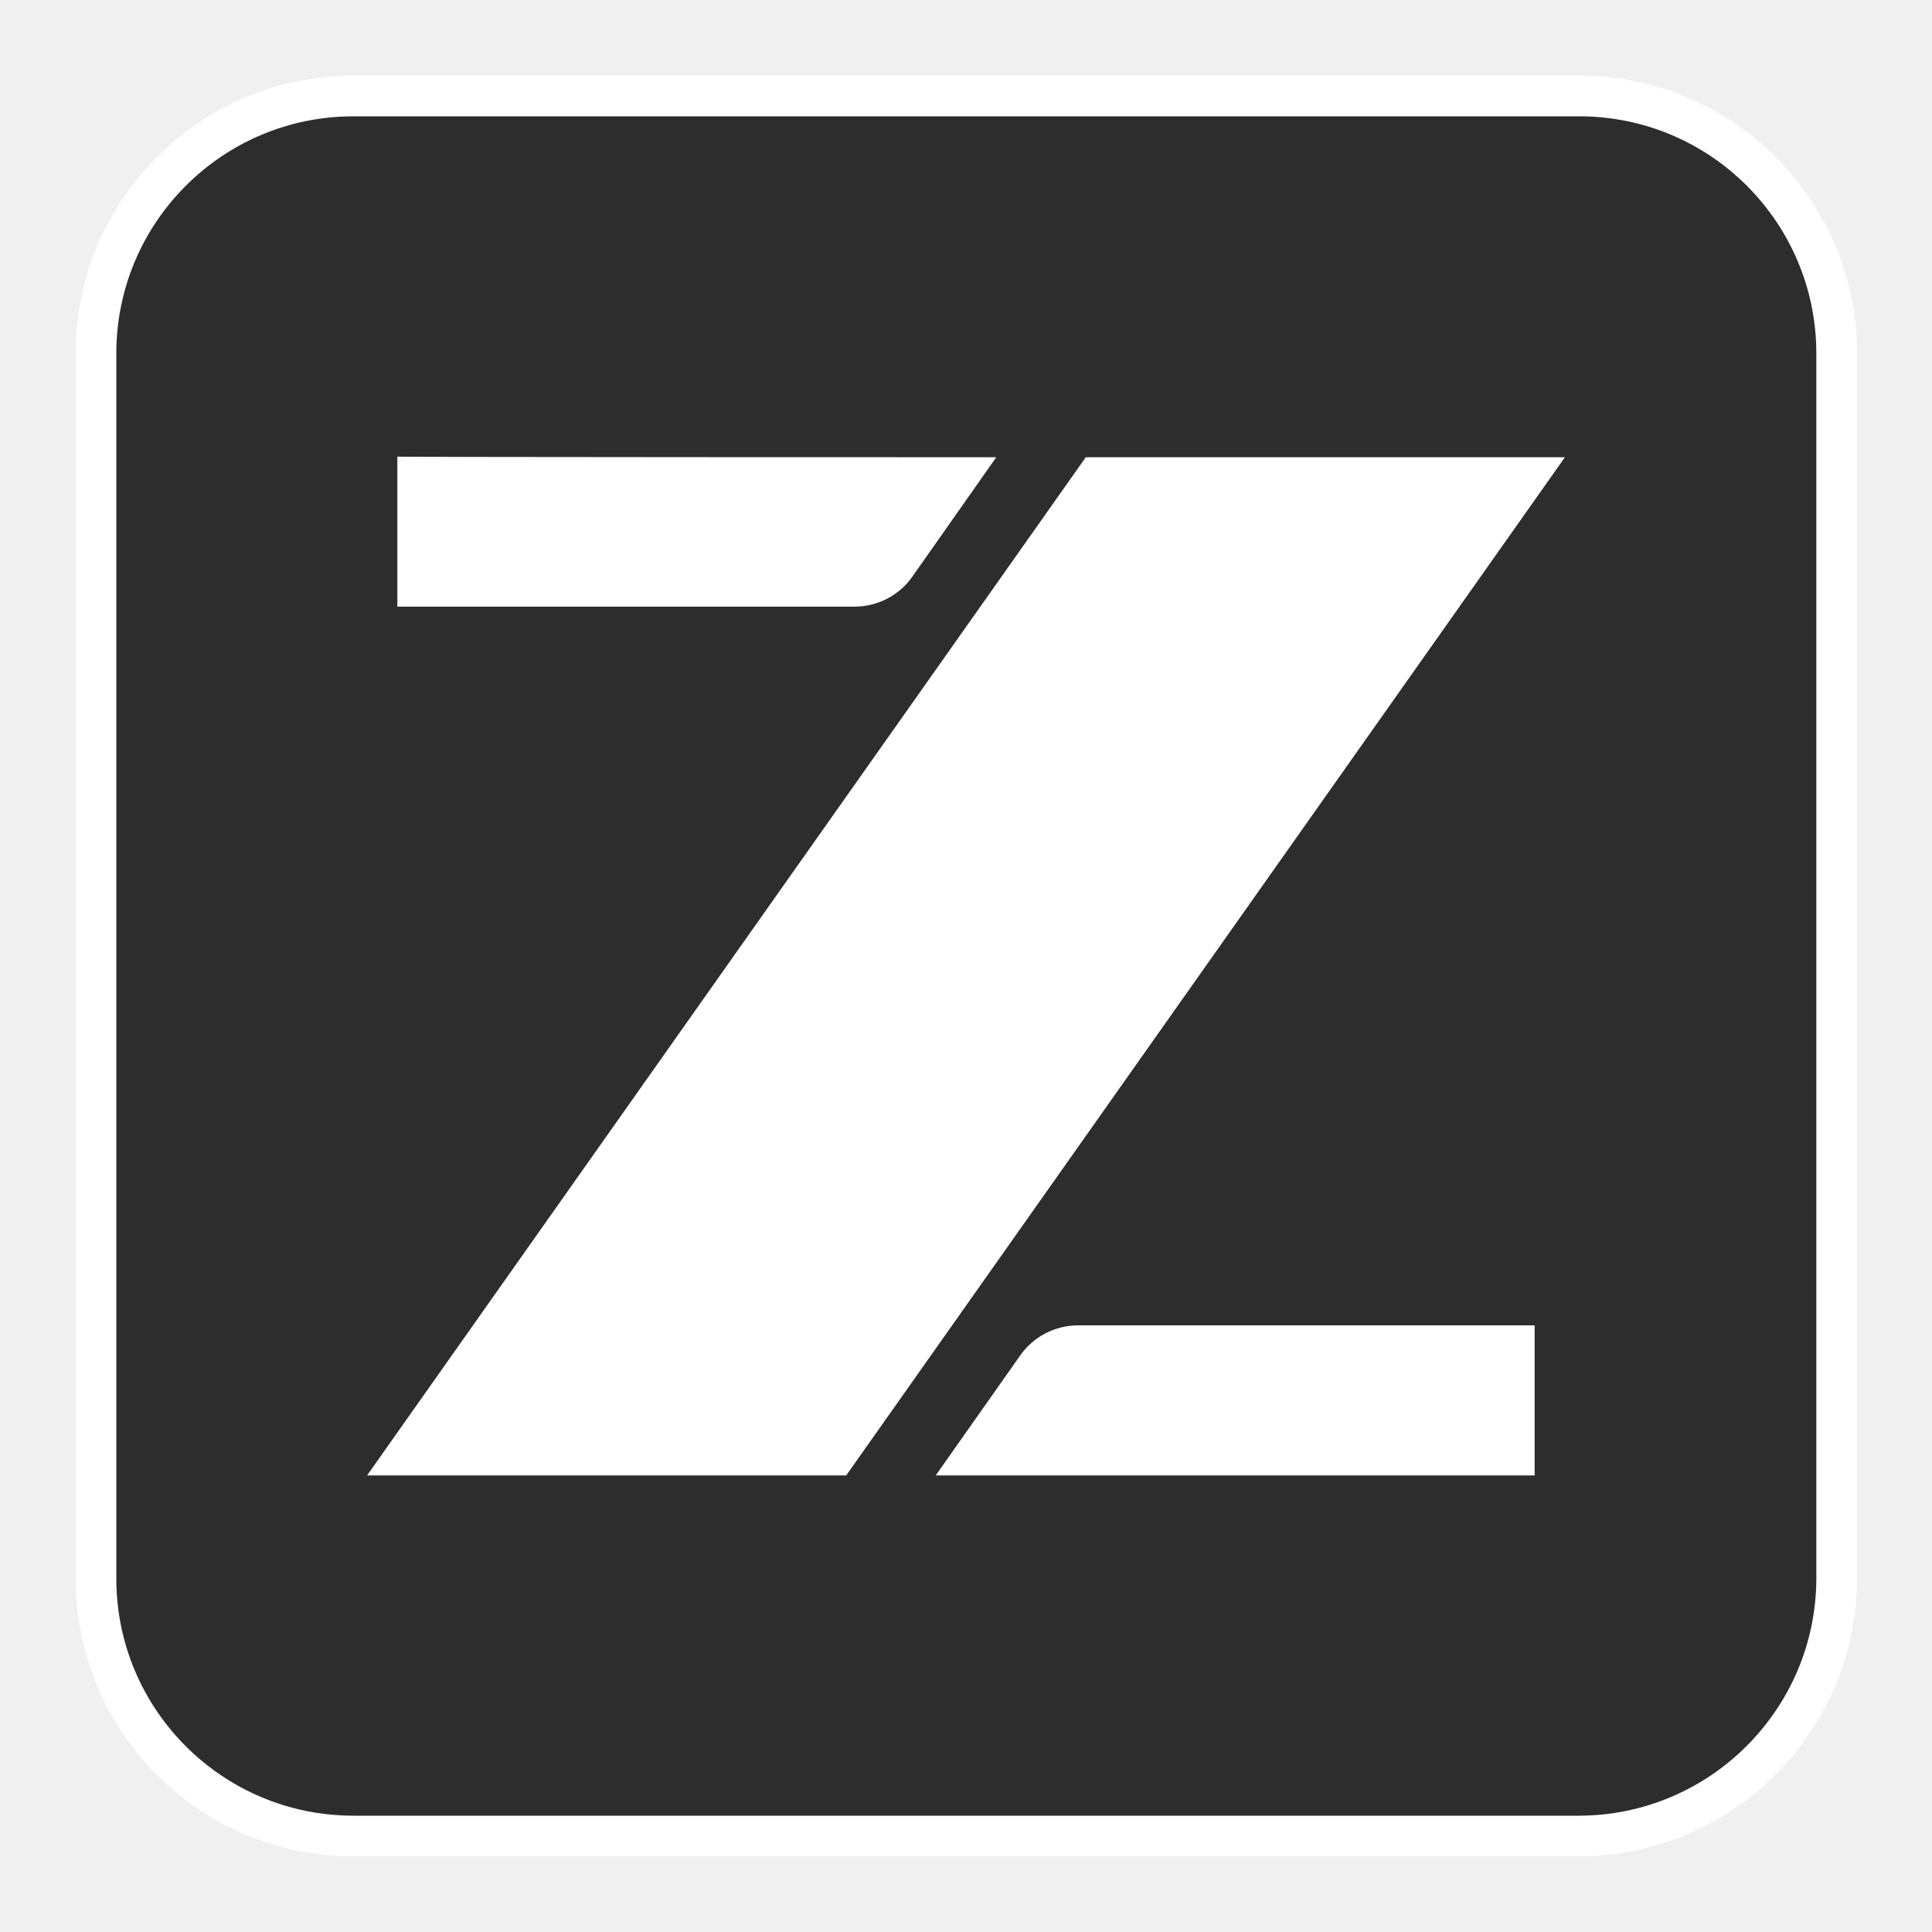
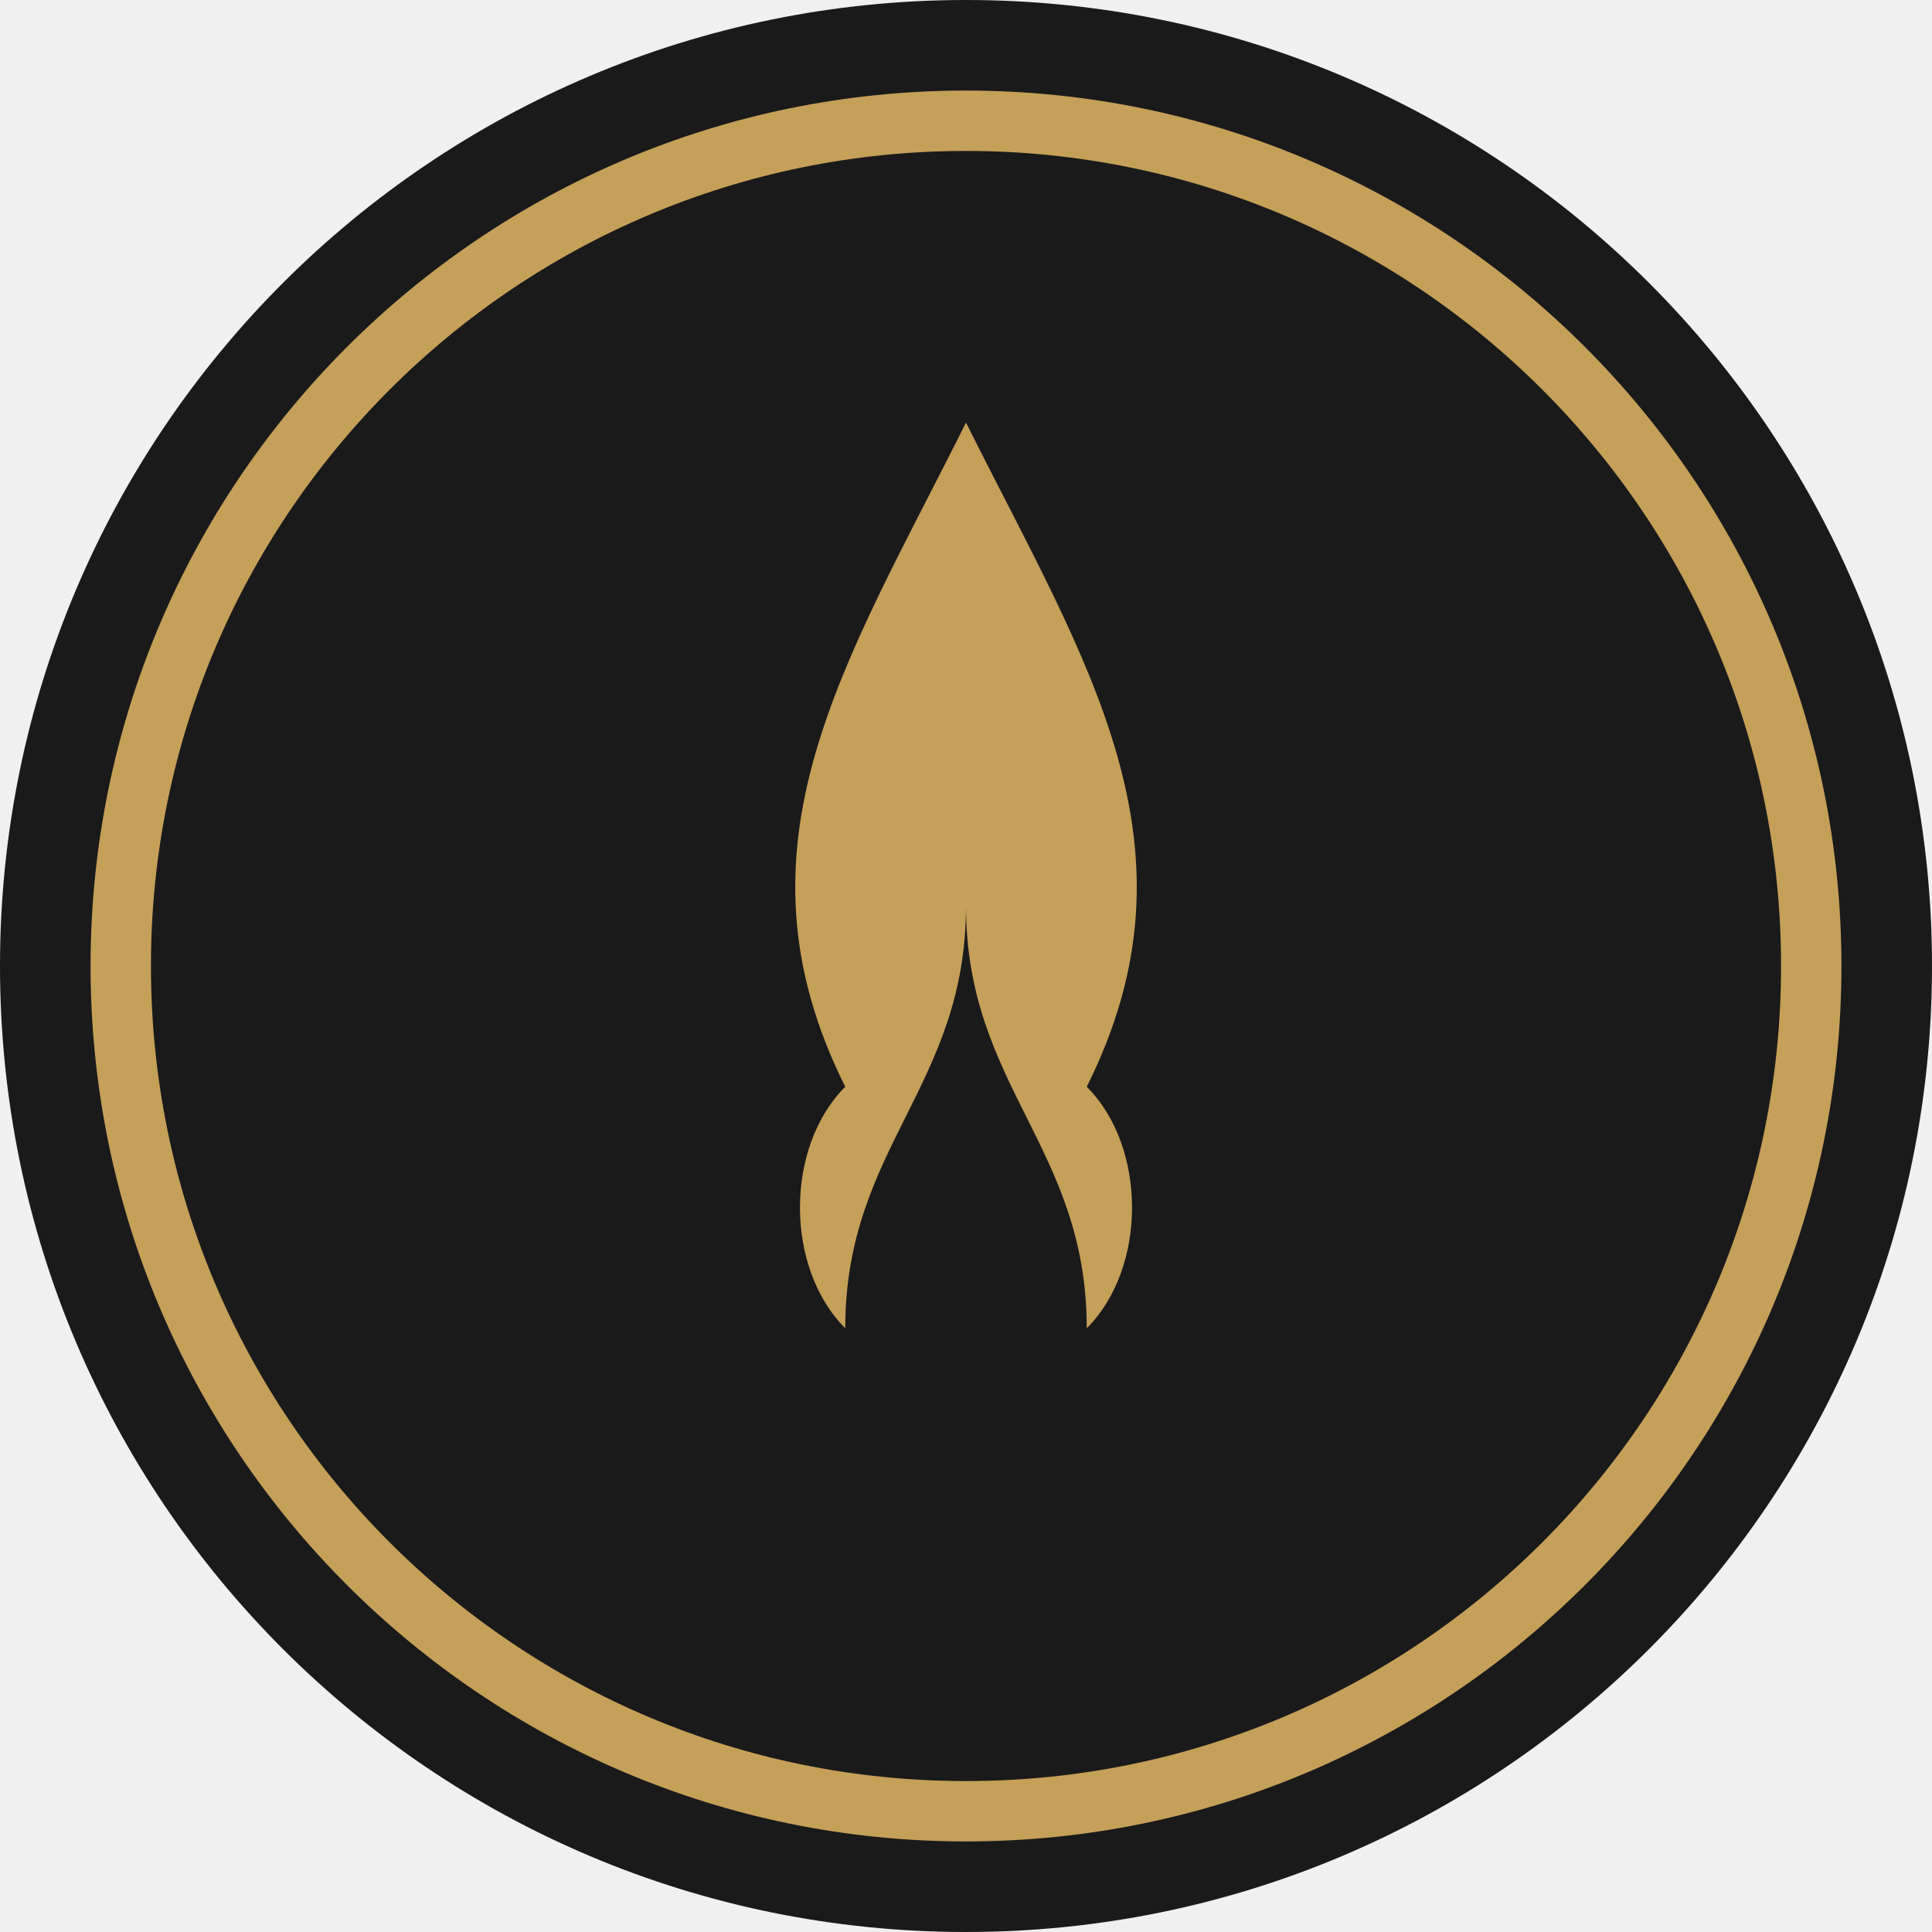
- <svg xmlns="http://www.w3.org/2000/svg" version="1.1" x="0px" y="0px" viewBox="0 0 30 30" style="enable-background:new 0 0 30 30;" xml:space="preserve">
-   <defs>
-     <style type="text/css">
-     .st194{fill:#2D2D2D;stroke:#FFFFFF;stroke-width:0.632;stroke-miterlimit:10;}
-     .st23{fill:#FFFFFF;}
- 
-     .z-breathe {
-       animation: breathe 2.5s ease-in-out infinite;
-     }
- 
-     @keyframes breathe {
-       0%, 100% { opacity: 0.7; }
-       50% { opacity: 1; }
-     }
-   </style>
-   </defs>
-   <g>
-     <path class="st194" d="M24.51,28.51H5.49c-2.21,0-4-1.79-4-4V5.49c0-2.21,1.79-4,4-4h19.03c2.21,0,4,1.79,4,4v19.03     C28.51,26.72,26.72,28.51,24.51,28.51z" />
-     <g class="z-breathe">
-       <path class="st23" d="M15.47,7.1l-1.3,1.85c-0.2,0.29-0.54,0.47-0.9,0.47h-7.1V7.09C6.16,7.1,15.47,7.1,15.47,7.1z" />
-       <polygon class="st23" points="24.3,7.1 13.14,22.91 5.7,22.91 16.86,7.1" />
-       <path class="st23" d="M14.53,22.91l1.31-1.86c0.2-0.29,0.54-0.47,0.9-0.47h7.09v2.33H14.53z" />
-     </g>
-   </g>
+ <svg xmlns="http://www.w3.org/2000/svg" viewBox="0 0 64 64" width="64" height="64">
+   <rect width="64" height="64" rx="32" fill="#1a1a1a" />
+   <circle cx="32" cy="32" r="28" fill="none" stroke="#c5a059" stroke-width="2" />
+   <path d="M32 14 C 28 22, 24 28, 28 36 C 26 38, 26 42, 28 44 C 28 38, 32 36, 32 30 C 32 36, 36 38, 36 44 C 38 42, 38 38, 36 36 C 40 28, 36 22, 32 14 Z" fill="#c5a059" />
+   <circle cx="32" cy="42" r="2" fill="#1a1a1a" />
</svg>
